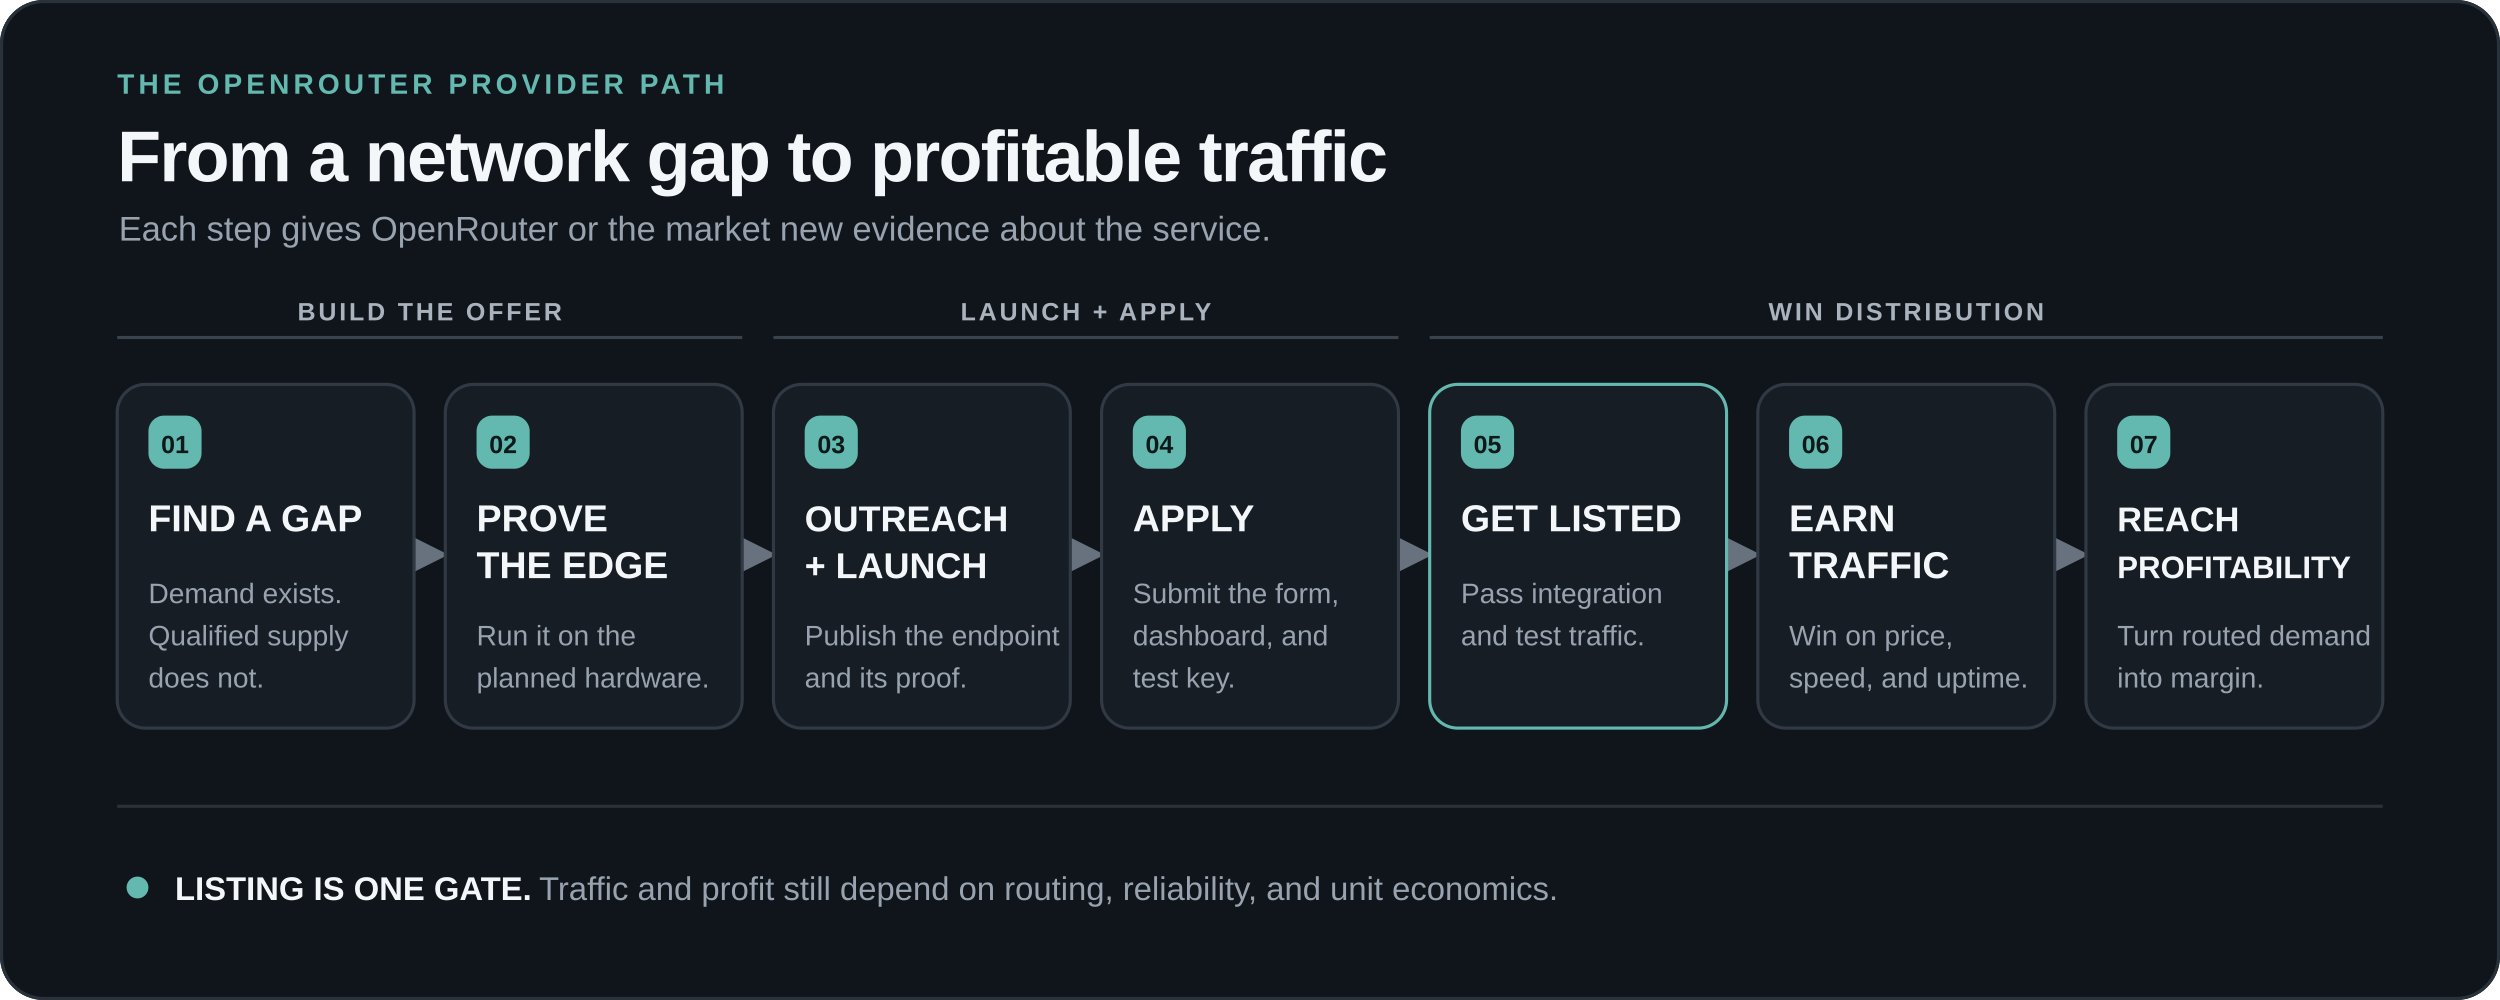
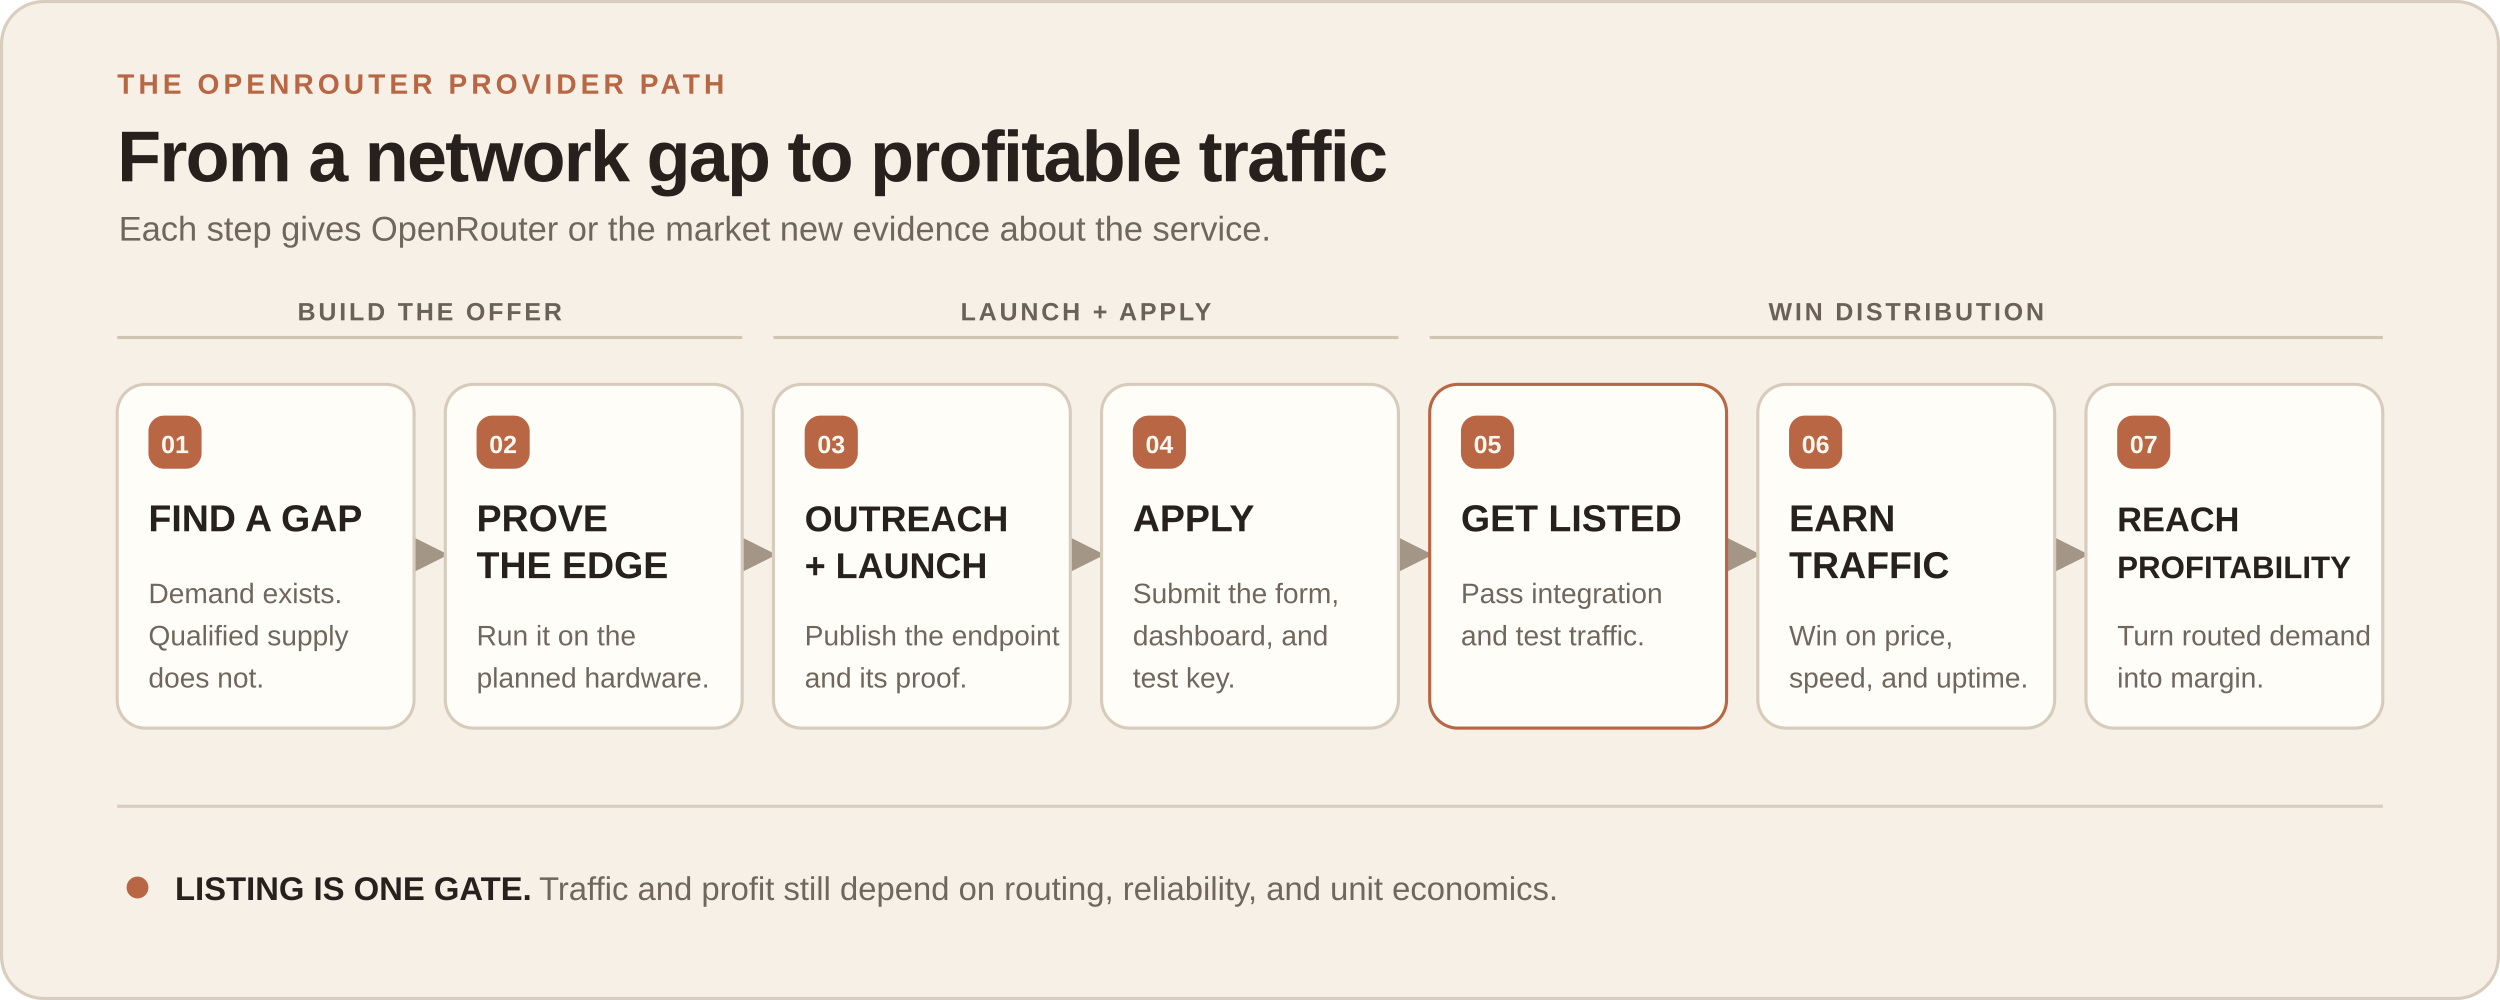
<svg xmlns="http://www.w3.org/2000/svg" width="1600" height="640" viewBox="0 0 1600 640" role="img" aria-labelledby="title description">
  <defs>
    <marker id="arrow" markerWidth="8" markerHeight="8" refX="6" refY="4" orient="auto" markerUnits="strokeWidth">
-       <path d="M0,0 L8,4 L0,8 Z" fill="#68727E" />
+       <path d="M0,0 L8,4 L0,8 Z" fill="#A49686" />
    </marker>
  </defs>
-   <rect width="1600" height="640" rx="28" fill="#10151B" />
-   <rect x="1" y="1" width="1598" height="638" rx="27" fill="none" stroke="#29313A" stroke-width="2" />
-   <text x="75" y="60" fill="#63B9AF" font-family="-apple-system, BlinkMacSystemFont, 'Segoe UI', Arial, sans-serif" font-size="18" font-weight="700" letter-spacing="2.6">THE OPENROUTER PROVIDER PATH</text>
-   <text x="75" y="116" fill="#F4F7FA" font-family="-apple-system, BlinkMacSystemFont, 'Segoe UI', Arial, sans-serif" font-size="46" font-weight="720" letter-spacing="-1.1">From a network gap to profitable traffic</text>
-   <text x="76" y="154" fill="#98A3AF" font-family="-apple-system, BlinkMacSystemFont, 'Segoe UI', Arial, sans-serif" font-size="22">Each step gives OpenRouter or the market new evidence about the service.</text>
-   <line x1="75" y1="216" x2="475" y2="216" stroke="#39434E" stroke-width="2" />
-   <text x="275" y="205" text-anchor="middle" fill="#AAB3BD" font-family="-apple-system, BlinkMacSystemFont, 'Segoe UI', Arial, sans-serif" font-size="16" font-weight="700" letter-spacing="1.8">BUILD THE OFFER</text>
-   <line x1="495" y1="216" x2="895" y2="216" stroke="#39434E" stroke-width="2" />
-   <text x="695" y="205" text-anchor="middle" fill="#AAB3BD" font-family="-apple-system, BlinkMacSystemFont, 'Segoe UI', Arial, sans-serif" font-size="16" font-weight="700" letter-spacing="1.8">LAUNCH + APPLY</text>
-   <line x1="915" y1="216" x2="1525" y2="216" stroke="#39434E" stroke-width="2" />
-   <text x="1220" y="205" text-anchor="middle" fill="#AAB3BD" font-family="-apple-system, BlinkMacSystemFont, 'Segoe UI', Arial, sans-serif" font-size="16" font-weight="700" letter-spacing="1.8">WIN DISTRIBUTION</text>
+   <rect width="1600" height="640" rx="28" fill="#F6F0E6" />
+   <rect x="1" y="1" width="1598" height="638" rx="27" fill="none" stroke="#D8CDBE" stroke-width="2" />
+   <text x="75" y="60" fill="#B86643" font-family="-apple-system, BlinkMacSystemFont, 'Segoe UI', Arial, sans-serif" font-size="18" font-weight="700" letter-spacing="2.6">THE OPENROUTER PROVIDER PATH</text>
+   <text x="75" y="116" fill="#26211D" font-family="-apple-system, BlinkMacSystemFont, 'Segoe UI', Arial, sans-serif" font-size="46" font-weight="720" letter-spacing="-1.1">From a network gap to profitable traffic</text>
+   <text x="76" y="154" fill="#6F675E" font-family="-apple-system, BlinkMacSystemFont, 'Segoe UI', Arial, sans-serif" font-size="22">Each step gives OpenRouter or the market new evidence about the service.</text>
+   <line x1="75" y1="216" x2="475" y2="216" stroke="#D0C4B3" stroke-width="2" />
+   <text x="275" y="205" text-anchor="middle" fill="#6A6258" font-family="-apple-system, BlinkMacSystemFont, 'Segoe UI', Arial, sans-serif" font-size="16" font-weight="700" letter-spacing="1.8">BUILD THE OFFER</text>
+   <line x1="495" y1="216" x2="895" y2="216" stroke="#D0C4B3" stroke-width="2" />
+   <text x="695" y="205" text-anchor="middle" fill="#6A6258" font-family="-apple-system, BlinkMacSystemFont, 'Segoe UI', Arial, sans-serif" font-size="16" font-weight="700" letter-spacing="1.8">LAUNCH + APPLY</text>
+   <line x1="915" y1="216" x2="1525" y2="216" stroke="#D0C4B3" stroke-width="2" />
+   <text x="1220" y="205" text-anchor="middle" fill="#6A6258" font-family="-apple-system, BlinkMacSystemFont, 'Segoe UI', Arial, sans-serif" font-size="16" font-weight="700" letter-spacing="1.8">WIN DISTRIBUTION</text>
  <g font-family="-apple-system, BlinkMacSystemFont, 'Segoe UI', Arial, sans-serif">
-     <path d="M267 355 H281" fill="none" stroke="#68727E" stroke-width="3" marker-end="url(#arrow)" />
-     <path d="M477 355 H491" fill="none" stroke="#68727E" stroke-width="3" marker-end="url(#arrow)" />
-     <path d="M687 355 H701" fill="none" stroke="#68727E" stroke-width="3" marker-end="url(#arrow)" />
-     <path d="M897 355 H911" fill="none" stroke="#68727E" stroke-width="3" marker-end="url(#arrow)" />
-     <path d="M1107 355 H1121" fill="none" stroke="#68727E" stroke-width="3" marker-end="url(#arrow)" />
-     <path d="M1317 355 H1331" fill="none" stroke="#68727E" stroke-width="3" marker-end="url(#arrow)" />
+     <path d="M267 355 H281" fill="none" stroke="#A49686" stroke-width="3" marker-end="url(#arrow)" />
+     <path d="M477 355 H491" fill="none" stroke="#A49686" stroke-width="3" marker-end="url(#arrow)" />
+     <path d="M687 355 H701" fill="none" stroke="#A49686" stroke-width="3" marker-end="url(#arrow)" />
+     <path d="M897 355 H911" fill="none" stroke="#A49686" stroke-width="3" marker-end="url(#arrow)" />
+     <path d="M1107 355 H1121" fill="none" stroke="#A49686" stroke-width="3" marker-end="url(#arrow)" />
+     <path d="M1317 355 H1331" fill="none" stroke="#A49686" stroke-width="3" marker-end="url(#arrow)" />
    <g>
-       <rect x="75" y="246" width="190" height="220" rx="18" fill="#171D24" stroke="#303944" stroke-width="2" />
-       <rect x="95" y="266" width="34" height="34" rx="10" fill="#63B9AF" />
-       <text x="112" y="290" text-anchor="middle" fill="#0F191A" font-size="16" font-weight="800">01</text>
-       <text x="95" y="340" fill="#F4F7FA" font-size="24" font-weight="750">FIND A GAP</text>
-       <text x="95" y="386" fill="#98A3AF" font-size="18">Demand exists.</text>
-       <text x="95" y="413" fill="#98A3AF" font-size="18">Qualified supply</text>
-       <text x="95" y="440" fill="#98A3AF" font-size="18">does not.</text>
+       <rect x="75" y="246" width="190" height="220" rx="18" fill="#FFFDF8" stroke="#D7CCBC" stroke-width="2" />
+       <rect x="95" y="266" width="34" height="34" rx="10" fill="#B86643" />
+       <text x="112" y="290" text-anchor="middle" fill="#FFF8F0" font-size="16" font-weight="800">01</text>
+       <text x="95" y="340" fill="#26211D" font-size="24" font-weight="750">FIND A GAP</text>
+       <text x="95" y="386" fill="#6F675E" font-size="18">Demand exists.</text>
+       <text x="95" y="413" fill="#6F675E" font-size="18">Qualified supply</text>
+       <text x="95" y="440" fill="#6F675E" font-size="18">does not.</text>
    </g>
    <g>
-       <rect x="285" y="246" width="190" height="220" rx="18" fill="#171D24" stroke="#303944" stroke-width="2" />
-       <rect x="305" y="266" width="34" height="34" rx="10" fill="#63B9AF" />
-       <text x="322" y="290" text-anchor="middle" fill="#0F191A" font-size="16" font-weight="800">02</text>
-       <text x="305" y="340" fill="#F4F7FA" font-size="24" font-weight="750">PROVE</text>
-       <text x="305" y="370" fill="#F4F7FA" font-size="24" font-weight="750">THE EDGE</text>
-       <text x="305" y="413" fill="#98A3AF" font-size="18">Run it on the</text>
-       <text x="305" y="440" fill="#98A3AF" font-size="18">planned hardware.</text>
+       <rect x="285" y="246" width="190" height="220" rx="18" fill="#FFFDF8" stroke="#D7CCBC" stroke-width="2" />
+       <rect x="305" y="266" width="34" height="34" rx="10" fill="#B86643" />
+       <text x="322" y="290" text-anchor="middle" fill="#FFF8F0" font-size="16" font-weight="800">02</text>
+       <text x="305" y="340" fill="#26211D" font-size="24" font-weight="750">PROVE</text>
+       <text x="305" y="370" fill="#26211D" font-size="24" font-weight="750">THE EDGE</text>
+       <text x="305" y="413" fill="#6F675E" font-size="18">Run it on the</text>
+       <text x="305" y="440" fill="#6F675E" font-size="18">planned hardware.</text>
    </g>
    <g>
-       <rect x="495" y="246" width="190" height="220" rx="18" fill="#171D24" stroke="#303944" stroke-width="2" />
-       <rect x="515" y="266" width="34" height="34" rx="10" fill="#63B9AF" />
-       <text x="532" y="290" text-anchor="middle" fill="#0F191A" font-size="16" font-weight="800">03</text>
-       <text x="515" y="340" fill="#F4F7FA" font-size="23" font-weight="750">OUTREACH</text>
-       <text x="515" y="370" fill="#F4F7FA" font-size="23" font-weight="750">+ LAUNCH</text>
-       <text x="515" y="413" fill="#98A3AF" font-size="18">Publish the endpoint</text>
-       <text x="515" y="440" fill="#98A3AF" font-size="18">and its proof.</text>
+       <rect x="495" y="246" width="190" height="220" rx="18" fill="#FFFDF8" stroke="#D7CCBC" stroke-width="2" />
+       <rect x="515" y="266" width="34" height="34" rx="10" fill="#B86643" />
+       <text x="532" y="290" text-anchor="middle" fill="#FFF8F0" font-size="16" font-weight="800">03</text>
+       <text x="515" y="340" fill="#26211D" font-size="23" font-weight="750">OUTREACH</text>
+       <text x="515" y="370" fill="#26211D" font-size="23" font-weight="750">+ LAUNCH</text>
+       <text x="515" y="413" fill="#6F675E" font-size="18">Publish the endpoint</text>
+       <text x="515" y="440" fill="#6F675E" font-size="18">and its proof.</text>
    </g>
    <g>
-       <rect x="705" y="246" width="190" height="220" rx="18" fill="#171D24" stroke="#303944" stroke-width="2" />
-       <rect x="725" y="266" width="34" height="34" rx="10" fill="#63B9AF" />
-       <text x="742" y="290" text-anchor="middle" fill="#0F191A" font-size="16" font-weight="800">04</text>
-       <text x="725" y="340" fill="#F4F7FA" font-size="24" font-weight="750">APPLY</text>
-       <text x="725" y="386" fill="#98A3AF" font-size="18">Submit the form,</text>
-       <text x="725" y="413" fill="#98A3AF" font-size="18">dashboard, and</text>
-       <text x="725" y="440" fill="#98A3AF" font-size="18">test key.</text>
+       <rect x="705" y="246" width="190" height="220" rx="18" fill="#FFFDF8" stroke="#D7CCBC" stroke-width="2" />
+       <rect x="725" y="266" width="34" height="34" rx="10" fill="#B86643" />
+       <text x="742" y="290" text-anchor="middle" fill="#FFF8F0" font-size="16" font-weight="800">04</text>
+       <text x="725" y="340" fill="#26211D" font-size="24" font-weight="750">APPLY</text>
+       <text x="725" y="386" fill="#6F675E" font-size="18">Submit the form,</text>
+       <text x="725" y="413" fill="#6F675E" font-size="18">dashboard, and</text>
+       <text x="725" y="440" fill="#6F675E" font-size="18">test key.</text>
    </g>
    <g>
-       <rect x="915" y="246" width="190" height="220" rx="18" fill="#171D24" stroke="#63B9AF" stroke-width="2" />
-       <rect x="935" y="266" width="34" height="34" rx="10" fill="#63B9AF" />
-       <text x="952" y="290" text-anchor="middle" fill="#0F191A" font-size="16" font-weight="800">05</text>
-       <text x="935" y="340" fill="#F4F7FA" font-size="24" font-weight="750">GET LISTED</text>
-       <text x="935" y="386" fill="#98A3AF" font-size="18">Pass integration</text>
-       <text x="935" y="413" fill="#98A3AF" font-size="18">and test traffic.</text>
+       <rect x="915" y="246" width="190" height="220" rx="18" fill="#FFFDF8" stroke="#B86643" stroke-width="2" />
+       <rect x="935" y="266" width="34" height="34" rx="10" fill="#B86643" />
+       <text x="952" y="290" text-anchor="middle" fill="#FFF8F0" font-size="16" font-weight="800">05</text>
+       <text x="935" y="340" fill="#26211D" font-size="24" font-weight="750">GET LISTED</text>
+       <text x="935" y="386" fill="#6F675E" font-size="18">Pass integration</text>
+       <text x="935" y="413" fill="#6F675E" font-size="18">and test traffic.</text>
    </g>
    <g>
-       <rect x="1125" y="246" width="190" height="220" rx="18" fill="#171D24" stroke="#303944" stroke-width="2" />
-       <rect x="1145" y="266" width="34" height="34" rx="10" fill="#63B9AF" />
-       <text x="1162" y="290" text-anchor="middle" fill="#0F191A" font-size="16" font-weight="800">06</text>
-       <text x="1145" y="340" fill="#F4F7FA" font-size="24" font-weight="750">EARN</text>
-       <text x="1145" y="370" fill="#F4F7FA" font-size="24" font-weight="750">TRAFFIC</text>
-       <text x="1145" y="413" fill="#98A3AF" font-size="18">Win on price,</text>
-       <text x="1145" y="440" fill="#98A3AF" font-size="18">speed, and uptime.</text>
+       <rect x="1125" y="246" width="190" height="220" rx="18" fill="#FFFDF8" stroke="#D7CCBC" stroke-width="2" />
+       <rect x="1145" y="266" width="34" height="34" rx="10" fill="#B86643" />
+       <text x="1162" y="290" text-anchor="middle" fill="#FFF8F0" font-size="16" font-weight="800">06</text>
+       <text x="1145" y="340" fill="#26211D" font-size="24" font-weight="750">EARN</text>
+       <text x="1145" y="370" fill="#26211D" font-size="24" font-weight="750">TRAFFIC</text>
+       <text x="1145" y="413" fill="#6F675E" font-size="18">Win on price,</text>
+       <text x="1145" y="440" fill="#6F675E" font-size="18">speed, and uptime.</text>
    </g>
    <g>
-       <rect x="1335" y="246" width="190" height="220" rx="18" fill="#171D24" stroke="#303944" stroke-width="2" />
-       <rect x="1355" y="266" width="34" height="34" rx="10" fill="#63B9AF" />
-       <text x="1372" y="290" text-anchor="middle" fill="#0F191A" font-size="16" font-weight="800">07</text>
-       <text x="1355" y="340" fill="#F4F7FA" font-size="22" font-weight="750">REACH</text>
-       <text x="1355" y="370" fill="#F4F7FA" font-size="20" font-weight="750">PROFITABILITY</text>
-       <text x="1355" y="413" fill="#98A3AF" font-size="18">Turn routed demand</text>
-       <text x="1355" y="440" fill="#98A3AF" font-size="18">into margin.</text>
+       <rect x="1335" y="246" width="190" height="220" rx="18" fill="#FFFDF8" stroke="#D7CCBC" stroke-width="2" />
+       <rect x="1355" y="266" width="34" height="34" rx="10" fill="#B86643" />
+       <text x="1372" y="290" text-anchor="middle" fill="#FFF8F0" font-size="16" font-weight="800">07</text>
+       <text x="1355" y="340" fill="#26211D" font-size="22" font-weight="750">REACH</text>
+       <text x="1355" y="370" fill="#26211D" font-size="20" font-weight="750">PROFITABILITY</text>
+       <text x="1355" y="413" fill="#6F675E" font-size="18">Turn routed demand</text>
+       <text x="1355" y="440" fill="#6F675E" font-size="18">into margin.</text>
    </g>
  </g>
-   <line x1="75" y1="516" x2="1525" y2="516" stroke="#29313A" stroke-width="2" />
-   <circle cx="88" cy="568" r="7" fill="#63B9AF" />
-   <text x="112" y="576" fill="#F4F7FA" font-family="-apple-system, BlinkMacSystemFont, 'Segoe UI', Arial, sans-serif" font-size="21" font-weight="700">LISTING IS ONE GATE.</text>
-   <text x="345" y="576" fill="#98A3AF" font-family="-apple-system, BlinkMacSystemFont, 'Segoe UI', Arial, sans-serif" font-size="21">Traffic and profit still depend on routing, reliability, and unit economics.</text>
+   <line x1="75" y1="516" x2="1525" y2="516" stroke="#D8CDBE" stroke-width="2" />
+   <circle cx="88" cy="568" r="7" fill="#B86643" />
+   <text x="112" y="576" fill="#26211D" font-family="-apple-system, BlinkMacSystemFont, 'Segoe UI', Arial, sans-serif" font-size="21" font-weight="700">LISTING IS ONE GATE.</text>
+   <text x="345" y="576" fill="#6F675E" font-family="-apple-system, BlinkMacSystemFont, 'Segoe UI', Arial, sans-serif" font-size="21">Traffic and profit still depend on routing, reliability, and unit economics.</text>
</svg>
